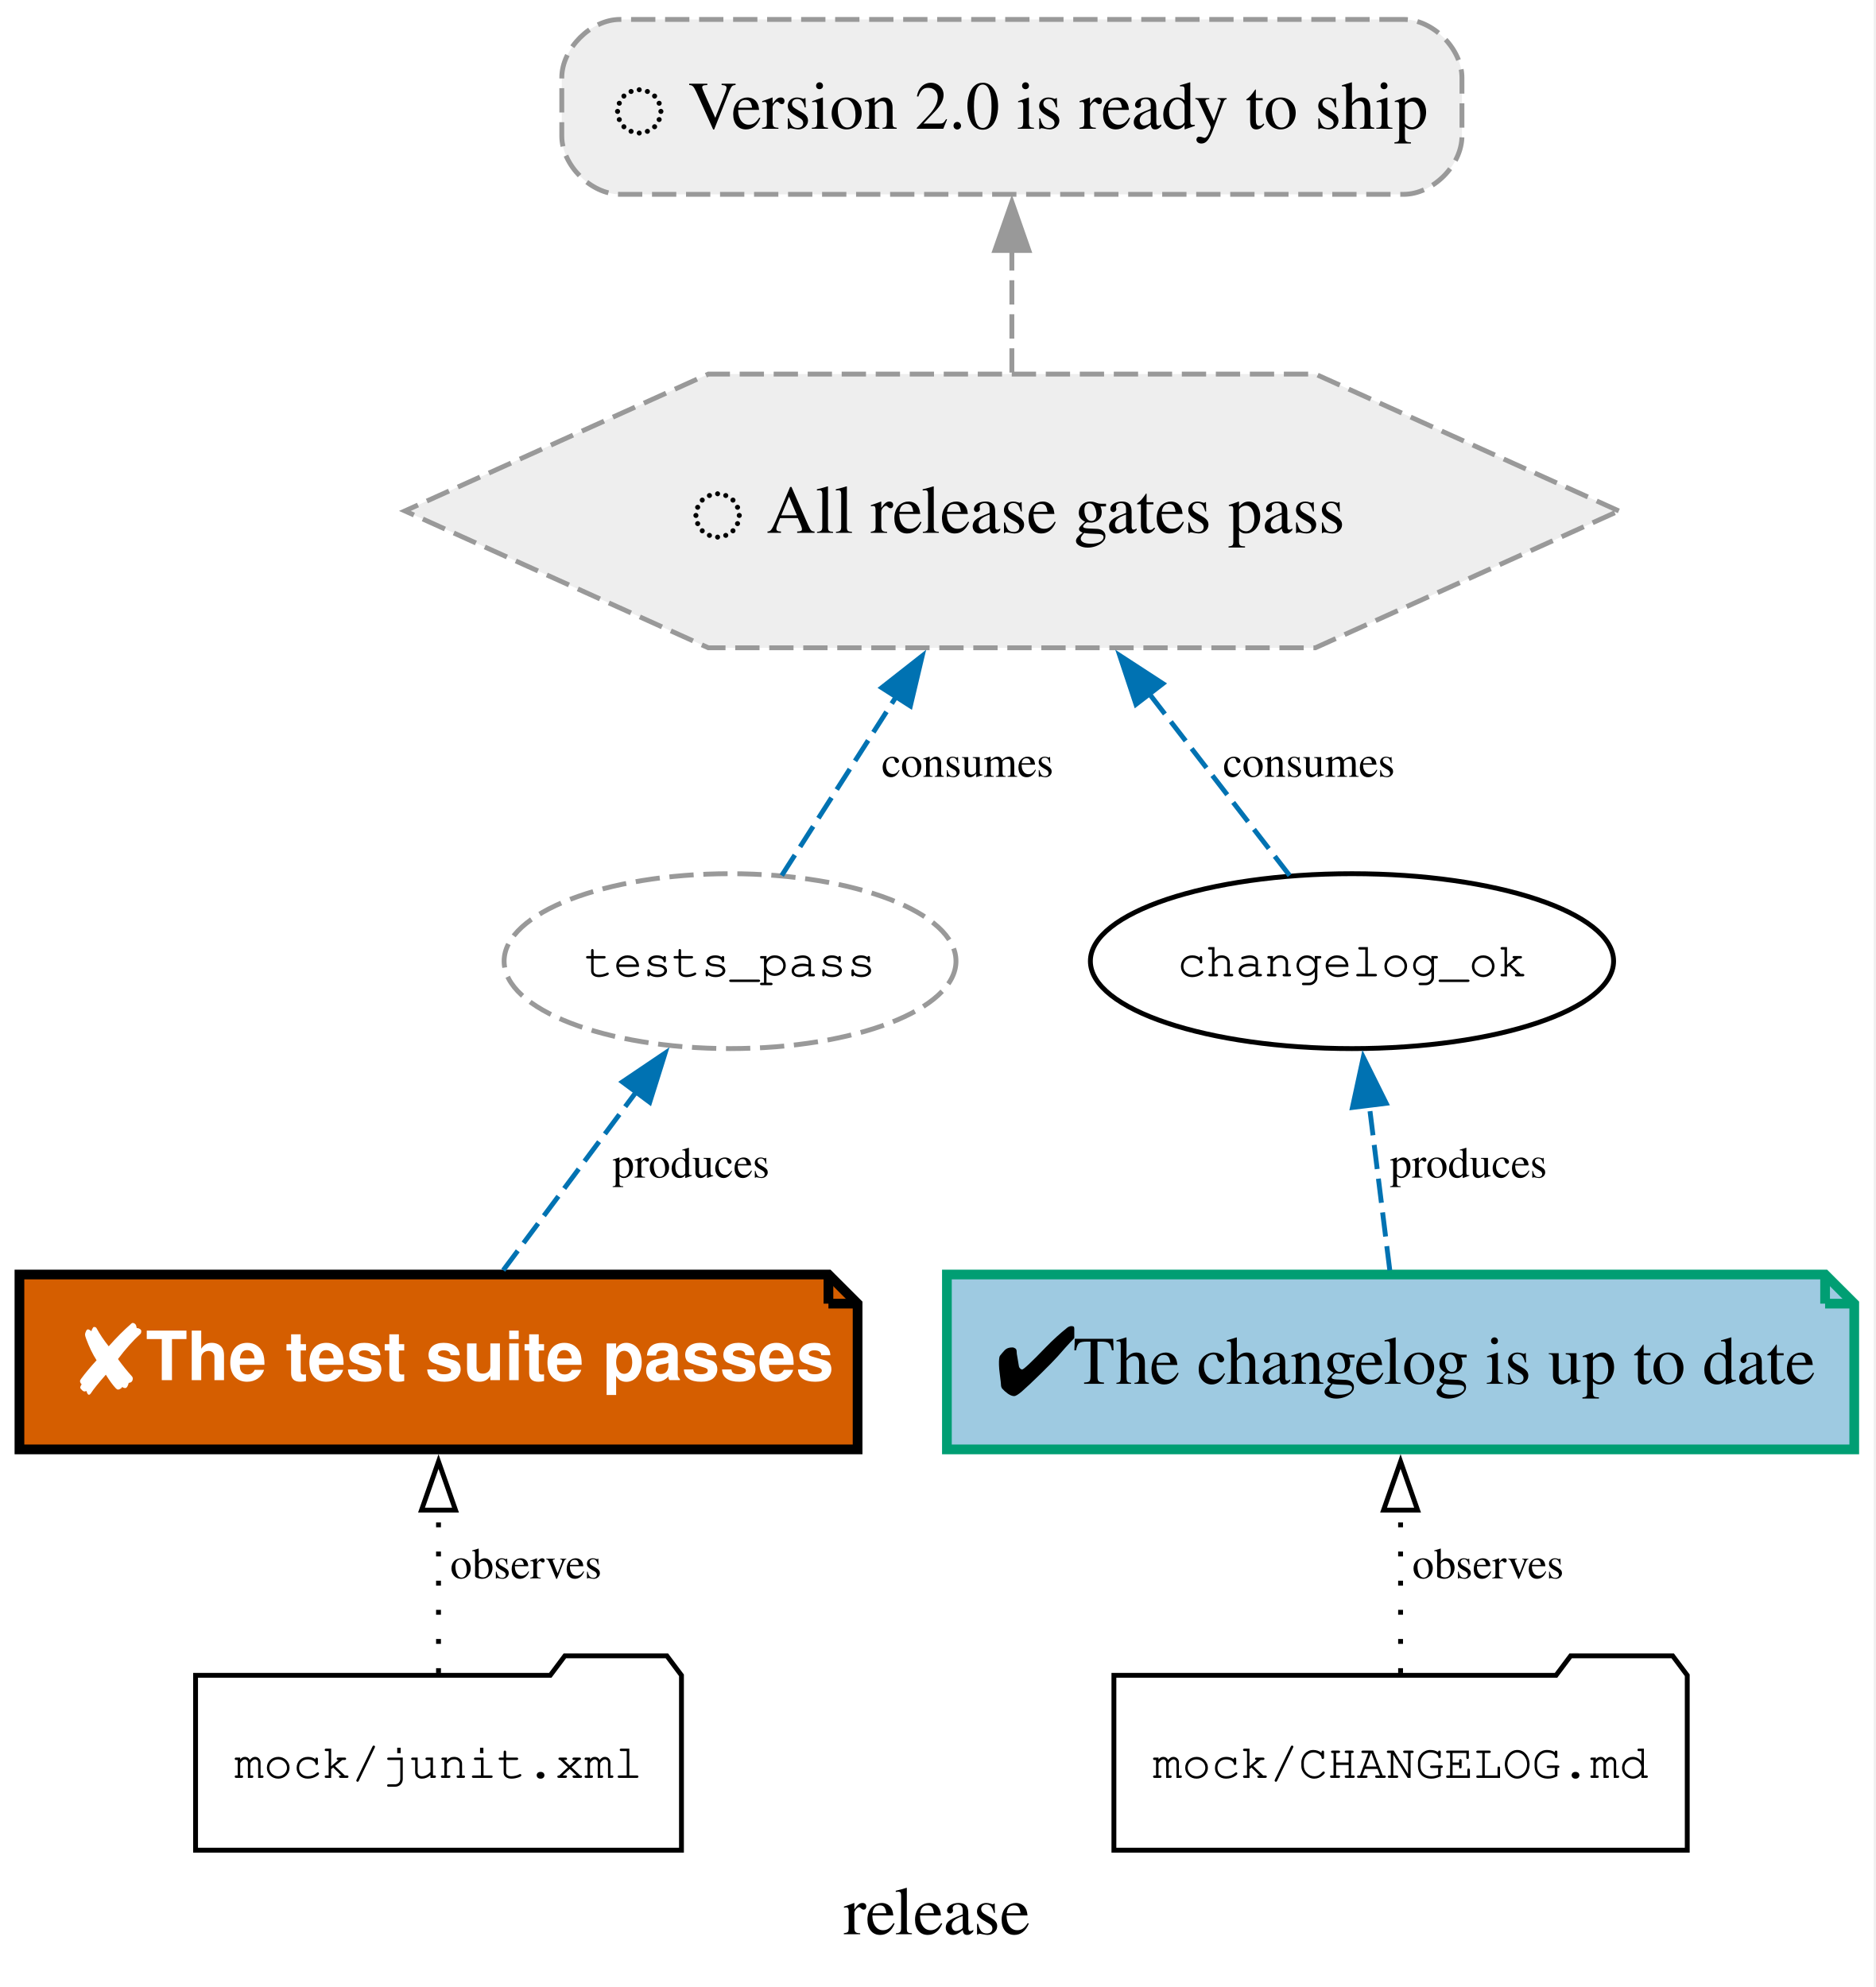
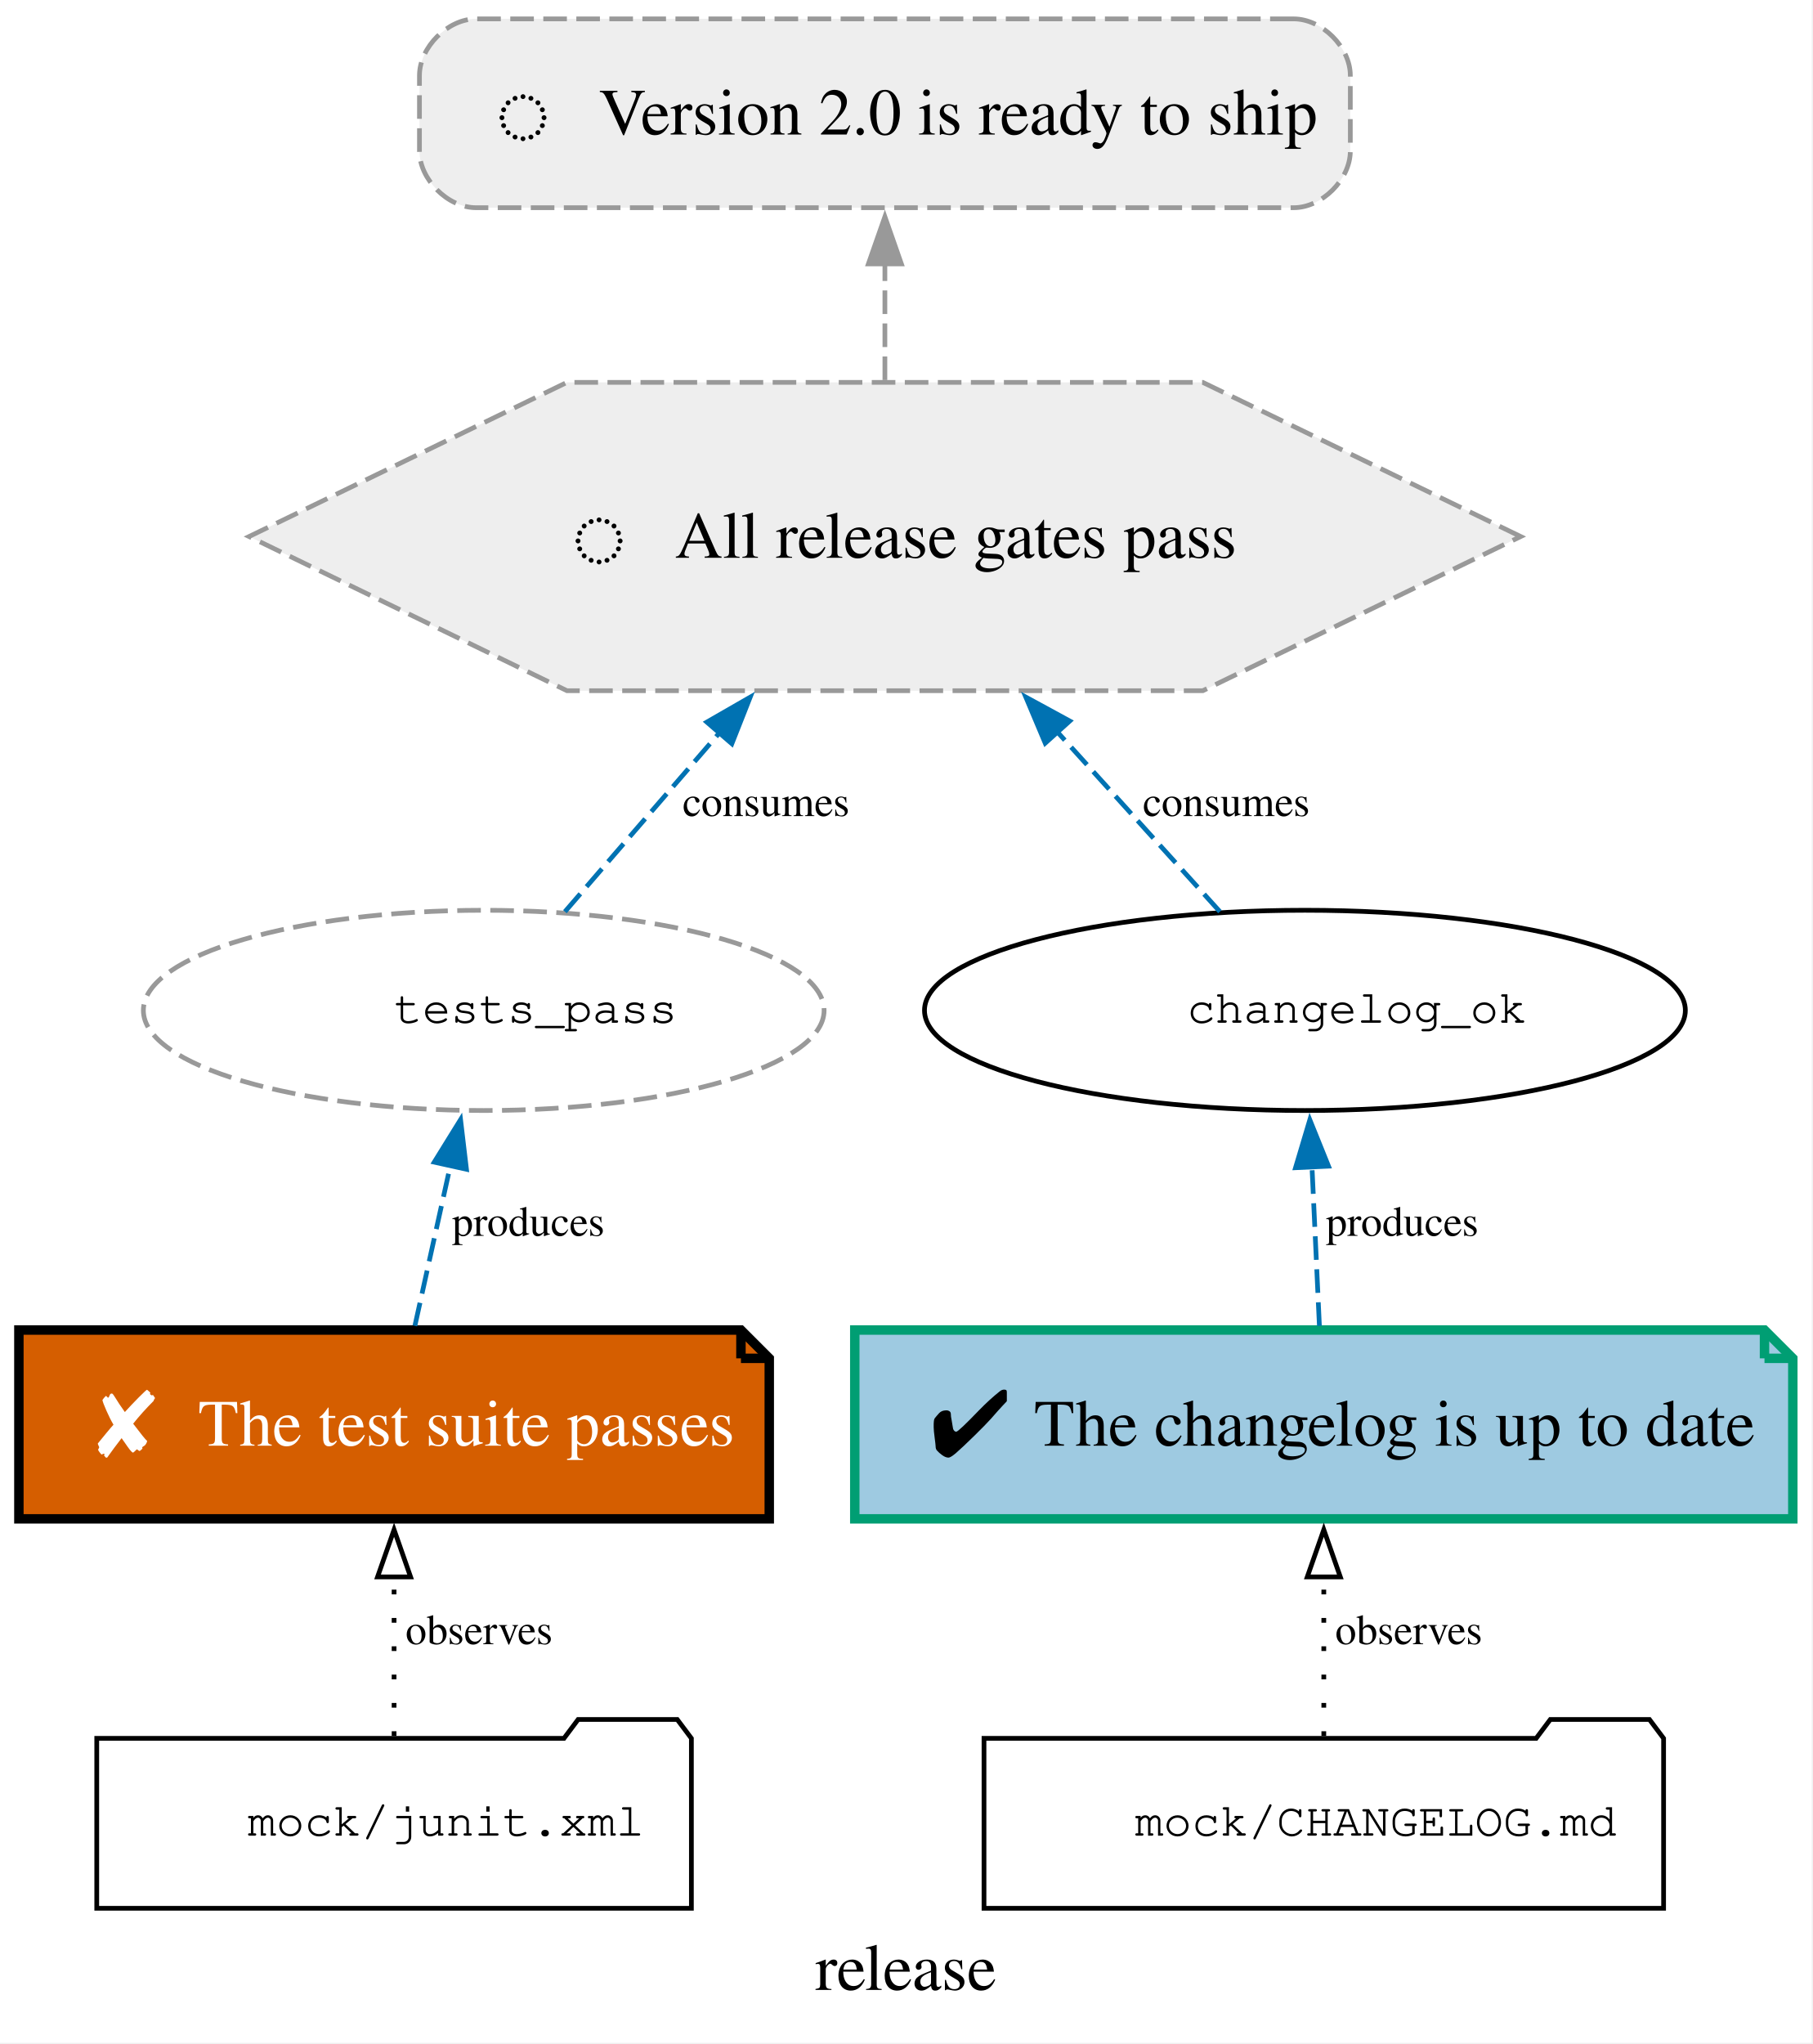
- <svg xmlns="http://www.w3.org/2000/svg" xmlns:xlink="http://www.w3.org/1999/xlink" width="386pt" height="409pt" viewBox="0.00 0.00 386.00 409.00">
-   <g id="graph0" class="graph" transform="scale(1 1) rotate(0) translate(4 405.34)">
-     <polygon fill="white" stroke="none" points="-4,4 -4,-405.34 381.62,-405.34 381.62,4 -4,4" />
-     <text xml:space="preserve" text-anchor="middle" x="188.81" y="-7.2" font-family="Times,serif" font-size="14.00">release</text>
+ <svg xmlns="http://www.w3.org/2000/svg" xmlns:xlink="http://www.w3.org/1999/xlink" width="384pt" height="433pt" viewBox="0.00 0.00 384.00 433.00">
+   <g id="graph0" class="graph" transform="scale(1 1) rotate(0) translate(4 428.75)">
+     <polygon fill="white" stroke="none" points="-4,4 -4,-428.75 379.88,-428.75 379.88,4 -4,4" />
+     <text xml:space="preserve" text-anchor="middle" x="187.94" y="-7.2" font-family="Times,serif" font-size="14.00">release</text>
    <g id="release:c" class="node">
      <g id="a_release:c">
        <a xlink:title="skip: not run: release:e1 did not pass">
-           <path fill="#eeeeee" stroke="#999999" stroke-dasharray="5,2" d="M284.88,-401.34C284.88,-401.34 123.62,-401.34 123.62,-401.34 117.62,-401.34 111.62,-395.34 111.62,-389.34 111.62,-389.34 111.62,-377.34 111.62,-377.34 111.62,-371.34 117.62,-365.34 123.62,-365.34 123.62,-365.34 284.88,-365.34 284.88,-365.34 290.88,-365.34 296.88,-371.34 296.88,-377.34 296.88,-377.34 296.88,-389.34 296.88,-389.34 296.88,-395.34 290.88,-401.34 284.88,-401.34" />
-           <text xml:space="preserve" text-anchor="start" x="121.62" y="-376.59" font-family="Times,serif" font-size="20.00">◌</text>
-           <text xml:space="preserve" text-anchor="start" x="137.62" y="-378.84" font-family="Times,serif" font-size="14.00">Version 2.0 is ready to ship</text>
+           <path fill="#eeeeee" stroke="#999999" stroke-dasharray="5,2" d="M270.12,-424.75C270.12,-424.75 96.88,-424.75 96.88,-424.75 90.88,-424.75 84.88,-418.75 84.88,-412.75 84.88,-412.75 84.88,-396.75 84.88,-396.75 84.88,-390.75 90.88,-384.75 96.88,-384.75 96.88,-384.75 270.12,-384.75 270.12,-384.75 276.12,-384.75 282.12,-390.75 282.12,-396.75 282.12,-396.75 282.12,-412.75 282.12,-412.75 282.12,-418.75 276.12,-424.75 270.12,-424.75" />
+           <text xml:space="preserve" text-anchor="start" x="100.88" y="-398" font-family="Times,serif" font-size="20.00">◌</text>
+           <text xml:space="preserve" text-anchor="start" x="122.88" y="-400.25" font-family="Times,serif" font-size="14.00">Version 2.0 is ready to ship</text>
        </a>
      </g>
    </g>
    <g id="release:s" class="node">
      <g id="a_release:s">
        <a xlink:title="skip: not run: release:e1 did not pass">
-           <polygon fill="#eeeeee" stroke="#999999" stroke-dasharray="5,2" points="329.17,-300.17 266.71,-328.34 141.79,-328.34 79.33,-300.17 141.79,-272 266.71,-272 329.17,-300.17" />
-           <text xml:space="preserve" text-anchor="start" x="137.75" y="-293.42" font-family="Times,serif" font-size="20.00">◌</text>
-           <text xml:space="preserve" text-anchor="start" x="153.75" y="-295.67" font-family="Times,serif" font-size="14.00">All release gates pass</text>
+           <polygon fill="#eeeeee" stroke="#999999" stroke-dasharray="5,2" points="318.22,-315.09 250.86,-347.75 116.14,-347.75 48.78,-315.09 116.14,-282.43 250.86,-282.43 318.22,-315.09" />
+           <text xml:space="preserve" text-anchor="start" x="117" y="-308.34" font-family="Times,serif" font-size="20.00">◌</text>
+           <text xml:space="preserve" text-anchor="start" x="139" y="-310.59" font-family="Times,serif" font-size="14.00">All release gates pass</text>
        </a>
      </g>
    </g>
    <g id="edge1" class="edge">
-       <path fill="none" stroke="#999999" stroke-dasharray="5,2" d="M204.25,-328.65C204.25,-336.81 204.25,-345.76 204.25,-353.97" />
-       <polygon fill="#999999" stroke="#999999" points="200.75,-353.78 204.25,-363.78 207.75,-353.78 200.75,-353.78" />
+       <path fill="none" stroke="#999999" stroke-dasharray="5,2" d="M183.5,-348.23C183.5,-356.28 183.5,-364.89 183.5,-372.88" />
+       <polygon fill="#999999" stroke="#999999" points="180,-372.84 183.5,-382.84 187,-372.84 180,-372.84" />
    </g>
    <g id="release:e1" class="node">
      <g id="a_release:e1">
        <a xlink:title="fail: mock/junit.xml: 2 tests failed">
-           <polygon fill="#d55e00" stroke="black" stroke-width="2" points="166.5,-143 0,-143 0,-107 172.5,-107 172.5,-137 166.5,-143" />
-           <polyline fill="none" stroke="black" stroke-width="2" points="166.5,-143 166.5,-137" />
-           <polyline fill="none" stroke="black" stroke-width="2" points="172.5,-137 166.5,-137" />
-           <text xml:space="preserve" text-anchor="start" x="10" y="-118.25" font-family="Helvetica,sans-Serif" font-weight="bold" font-size="20.00" fill="white">✘</text>
-           <text xml:space="preserve" text-anchor="start" x="26" y="-121.25" font-family="Helvetica,sans-Serif" font-weight="bold" font-size="14.00" fill="white">The test suite passes</text>
+           <polygon fill="#d55e00" stroke="black" stroke-width="2" points="153,-147 0,-147 0,-107 159,-107 159,-141 153,-147" />
+           <polyline fill="none" stroke="black" stroke-width="2" points="153,-147 153,-141" />
+           <polyline fill="none" stroke="black" stroke-width="2" points="159,-141 153,-141" />
+           <text xml:space="preserve" text-anchor="start" x="16" y="-120.25" font-family="Times,serif" font-size="20.00" fill="white">✘</text>
+           <text xml:space="preserve" text-anchor="start" x="38" y="-122.5" font-family="Times,serif" font-size="14.00" fill="white">The test suite passes</text>
        </a>
      </g>
    </g>
    <g id="node7" class="node">
-       <ellipse fill="none" stroke="#999999" stroke-dasharray="5,2" cx="146.25" cy="-207.5" rx="46.5" ry="18" />
-       <text xml:space="preserve" text-anchor="middle" x="146.25" y="-204.37" font-family="Courier,monospace" font-size="10.00">tests_pass</text>
+       <ellipse fill="none" stroke="#999999" stroke-dasharray="5,2" cx="98.5" cy="-214.71" rx="72.12" ry="21.21" />
+       <text xml:space="preserve" text-anchor="start" x="79.5" y="-212.09" font-family="Courier,monospace" font-size="10.00">tests_pass</text>
    </g>
    <g id="edge3" class="edge">
-       <path fill="none" stroke="#0072b2" stroke-dasharray="5,2" d="M99.57,-143.87C107.63,-154.68 118.05,-168.67 127,-180.67" />
-       <polygon fill="#0072b2" stroke="#0072b2" points="124.1,-182.64 132.89,-188.57 129.72,-178.46 124.1,-182.64" />
-       <text xml:space="preserve" text-anchor="middle" x="137.09" y="-162.95" font-family="Times,serif" font-size="9.00"> produces</text>
+       <path fill="none" stroke="#0072b2" stroke-dasharray="5,2" d="M83.91,-147.88C86.16,-158.04 88.95,-170.65 91.49,-182.11" />
+       <polygon fill="#0072b2" stroke="#0072b2" points="88.01,-182.56 93.59,-191.57 94.84,-181.05 88.01,-182.56" />
+       <text xml:space="preserve" text-anchor="middle" x="106.82" y="-166.95" font-family="Times,serif" font-size="9.00"> produces</text>
    </g>
    <g id="release:e2" class="node">
      <g id="a_release:e2">
        <a xlink:title="pass">
-           <polygon fill="#9ecae1" stroke="#009e73" stroke-width="2" points="371.62,-143 190.88,-143 190.88,-107 377.62,-107 377.62,-137 371.62,-143" />
-           <polyline fill="none" stroke="#009e73" stroke-width="2" points="371.62,-143 371.62,-137" />
-           <polyline fill="none" stroke="#009e73" stroke-width="2" points="377.62,-137 371.62,-137" />
-           <text xml:space="preserve" text-anchor="start" x="200.88" y="-118.25" font-family="Times,serif" font-size="20.00">✔</text>
-           <text xml:space="preserve" text-anchor="start" x="216.88" y="-120.5" font-family="Times,serif" font-size="14.00">The changelog is up to date</text>
+           <polygon fill="#9ecae1" stroke="#009e73" stroke-width="2" points="369.88,-147 177.12,-147 177.12,-107 375.88,-107 375.88,-141 369.88,-147" />
+           <polyline fill="none" stroke="#009e73" stroke-width="2" points="369.88,-147 369.88,-141" />
+           <polyline fill="none" stroke="#009e73" stroke-width="2" points="375.88,-141 369.88,-141" />
+           <text xml:space="preserve" text-anchor="start" x="193.12" y="-120.25" font-family="Times,serif" font-size="20.00">✔</text>
+           <text xml:space="preserve" text-anchor="start" x="215.12" y="-122.5" font-family="Times,serif" font-size="14.00">The changelog is up to date</text>
        </a>
      </g>
    </g>
    <g id="node8" class="node">
-       <ellipse fill="none" stroke="black" cx="274.25" cy="-207.5" rx="53.84" ry="18" />
-       <text xml:space="preserve" text-anchor="middle" x="274.25" y="-204.37" font-family="Courier,monospace" font-size="10.00">changelog_ok</text>
+       <ellipse fill="none" stroke="black" cx="272.5" cy="-214.71" rx="80.61" ry="21.21" />
+       <text xml:space="preserve" text-anchor="start" x="247.5" y="-212.09" font-family="Courier,monospace" font-size="10.00">changelog_ok</text>
    </g>
    <g id="edge5" class="edge">
-       <path fill="none" stroke="#0072b2" stroke-dasharray="5,2" d="M282.03,-143.87C280.78,-153.9 279.2,-166.67 277.78,-178.05" />
-       <polygon fill="#0072b2" stroke="#0072b2" points="274.34,-177.38 276.58,-187.73 281.29,-178.24 274.34,-177.38" />
-       <text xml:space="preserve" text-anchor="middle" x="297.1" y="-162.95" font-family="Times,serif" font-size="9.00"> produces</text>
+       <path fill="none" stroke="#0072b2" stroke-dasharray="5,2" d="M275.57,-147.88C275.1,-157.94 274.52,-170.39 273.99,-181.75" />
+       <polygon fill="#0072b2" stroke="#0072b2" points="270.51,-181.38 273.54,-191.53 277.5,-181.71 270.51,-181.38" />
+       <text xml:space="preserve" text-anchor="middle" x="291.99" y="-166.95" font-family="Times,serif" font-size="9.00"> produces</text>
    </g>
    <g id="node5" class="node">
-       <polygon fill="none" stroke="black" points="136.25,-60.5 133.25,-64.5 112.25,-64.5 109.25,-60.5 36.25,-60.5 36.25,-24.5 136.25,-24.5 136.25,-60.5" />
-       <text xml:space="preserve" text-anchor="middle" x="86.25" y="-39.38" font-family="Courier,monospace" font-size="10.00">mock/junit.xml</text>
+       <polygon fill="none" stroke="black" points="142.5,-60.5 139.5,-64.5 118.5,-64.5 115.5,-60.5 16.5,-60.5 16.5,-24.5 142.5,-24.5 142.5,-60.5" />
+       <text xml:space="preserve" text-anchor="start" x="48.5" y="-39.88" font-family="Courier,monospace" font-size="10.00">mock/junit.xml</text>
    </g>
    <g id="edge2" class="edge">
-       <path fill="none" stroke="black" stroke-dasharray="1,5" d="M86.25,-60.97C86.25,-70.85 86.25,-83.47 86.25,-94.81" />
-       <polygon fill="none" stroke="black" points="82.75,-94.5 86.25,-104.5 89.75,-94.5 82.75,-94.5" />
-       <text xml:space="preserve" text-anchor="middle" x="103.12" y="-80.45" font-family="Times,serif" font-size="9.00"> observes</text>
+       <path fill="none" stroke="black" stroke-dasharray="1,5" d="M79.5,-61C79.5,-70.83 79.5,-83.38 79.5,-94.84" />
+       <polygon fill="none" stroke="black" points="76,-94.7 79.5,-104.7 83,-94.7 76,-94.7" />
+       <text xml:space="preserve" text-anchor="middle" x="96.38" y="-80.45" font-family="Times,serif" font-size="9.00"> observes</text>
    </g>
    <g id="node6" class="node">
-       <polygon fill="none" stroke="black" points="343.25,-60.5 340.25,-64.5 319.25,-64.5 316.25,-60.5 225.25,-60.5 225.25,-24.5 343.25,-24.5 343.25,-60.5" />
-       <text xml:space="preserve" text-anchor="middle" x="284.25" y="-39.38" font-family="Courier,monospace" font-size="10.00">mock/CHANGELOG.md</text>
+       <polygon fill="none" stroke="black" points="348.5,-60.5 345.5,-64.5 324.5,-64.5 321.5,-60.5 204.5,-60.5 204.5,-24.5 348.5,-24.5 348.5,-60.5" />
+       <text xml:space="preserve" text-anchor="start" x="236.5" y="-39.88" font-family="Courier,monospace" font-size="10.00">mock/CHANGELOG.md</text>
    </g>
    <g id="edge4" class="edge">
-       <path fill="none" stroke="black" stroke-dasharray="1,5" d="M284.25,-60.97C284.25,-70.85 284.25,-83.47 284.25,-94.81" />
-       <polygon fill="none" stroke="black" points="280.75,-94.5 284.25,-104.5 287.75,-94.5 280.75,-94.5" />
-       <text xml:space="preserve" text-anchor="middle" x="301.12" y="-80.45" font-family="Times,serif" font-size="9.00"> observes</text>
+       <path fill="none" stroke="black" stroke-dasharray="1,5" d="M276.5,-61C276.5,-70.83 276.5,-83.38 276.5,-94.84" />
+       <polygon fill="none" stroke="black" points="273,-94.7 276.5,-104.7 280,-94.7 273,-94.7" />
+       <text xml:space="preserve" text-anchor="middle" x="293.38" y="-80.45" font-family="Times,serif" font-size="9.00"> observes</text>
    </g>
    <g id="edge6" class="edge">
-       <path fill="none" stroke="#0072b2" stroke-dasharray="5,2" d="M156.89,-225.13C163.51,-235.48 172.3,-249.22 180.5,-262.04" />
-       <polygon fill="#0072b2" stroke="#0072b2" points="177.47,-263.79 185.8,-270.33 183.36,-260.02 177.47,-263.79" />
-       <text xml:space="preserve" text-anchor="middle" x="194" y="-245.45" font-family="Times,serif" font-size="9.00"> consumes</text>
+       <path fill="none" stroke="#0072b2" stroke-dasharray="5,2" d="M115.7,-235.62C125.17,-246.58 137.28,-260.59 148.63,-273.73" />
+       <polygon fill="#0072b2" stroke="#0072b2" points="145.77,-275.78 154.96,-281.06 151.07,-271.2 145.77,-275.78" />
+       <text xml:space="preserve" text-anchor="middle" x="157.2" y="-255.88" font-family="Times,serif" font-size="9.00"> consumes</text>
    </g>
    <g id="edge7" class="edge">
-       <path fill="none" stroke="#0072b2" stroke-dasharray="5,2" d="M261.41,-225.13C253.27,-235.68 242.4,-249.76 232.33,-262.8" />
-       <polygon fill="#0072b2" stroke="#0072b2" points="229.79,-260.36 226.45,-270.41 235.33,-264.63 229.79,-260.36" />
-       <text xml:space="preserve" text-anchor="middle" x="264.27" y="-245.45" font-family="Times,serif" font-size="9.00"> consumes</text>
+       <path fill="none" stroke="#0072b2" stroke-dasharray="5,2" d="M254.49,-235.62C244.57,-246.58 231.9,-260.59 220.01,-273.73" />
+       <polygon fill="#0072b2" stroke="#0072b2" points="217.47,-271.32 213.36,-281.08 222.67,-276.01 217.47,-271.32" />
+       <text xml:space="preserve" text-anchor="middle" x="254.72" y="-255.88" font-family="Times,serif" font-size="9.00"> consumes</text>
    </g>
  </g>
</svg>
